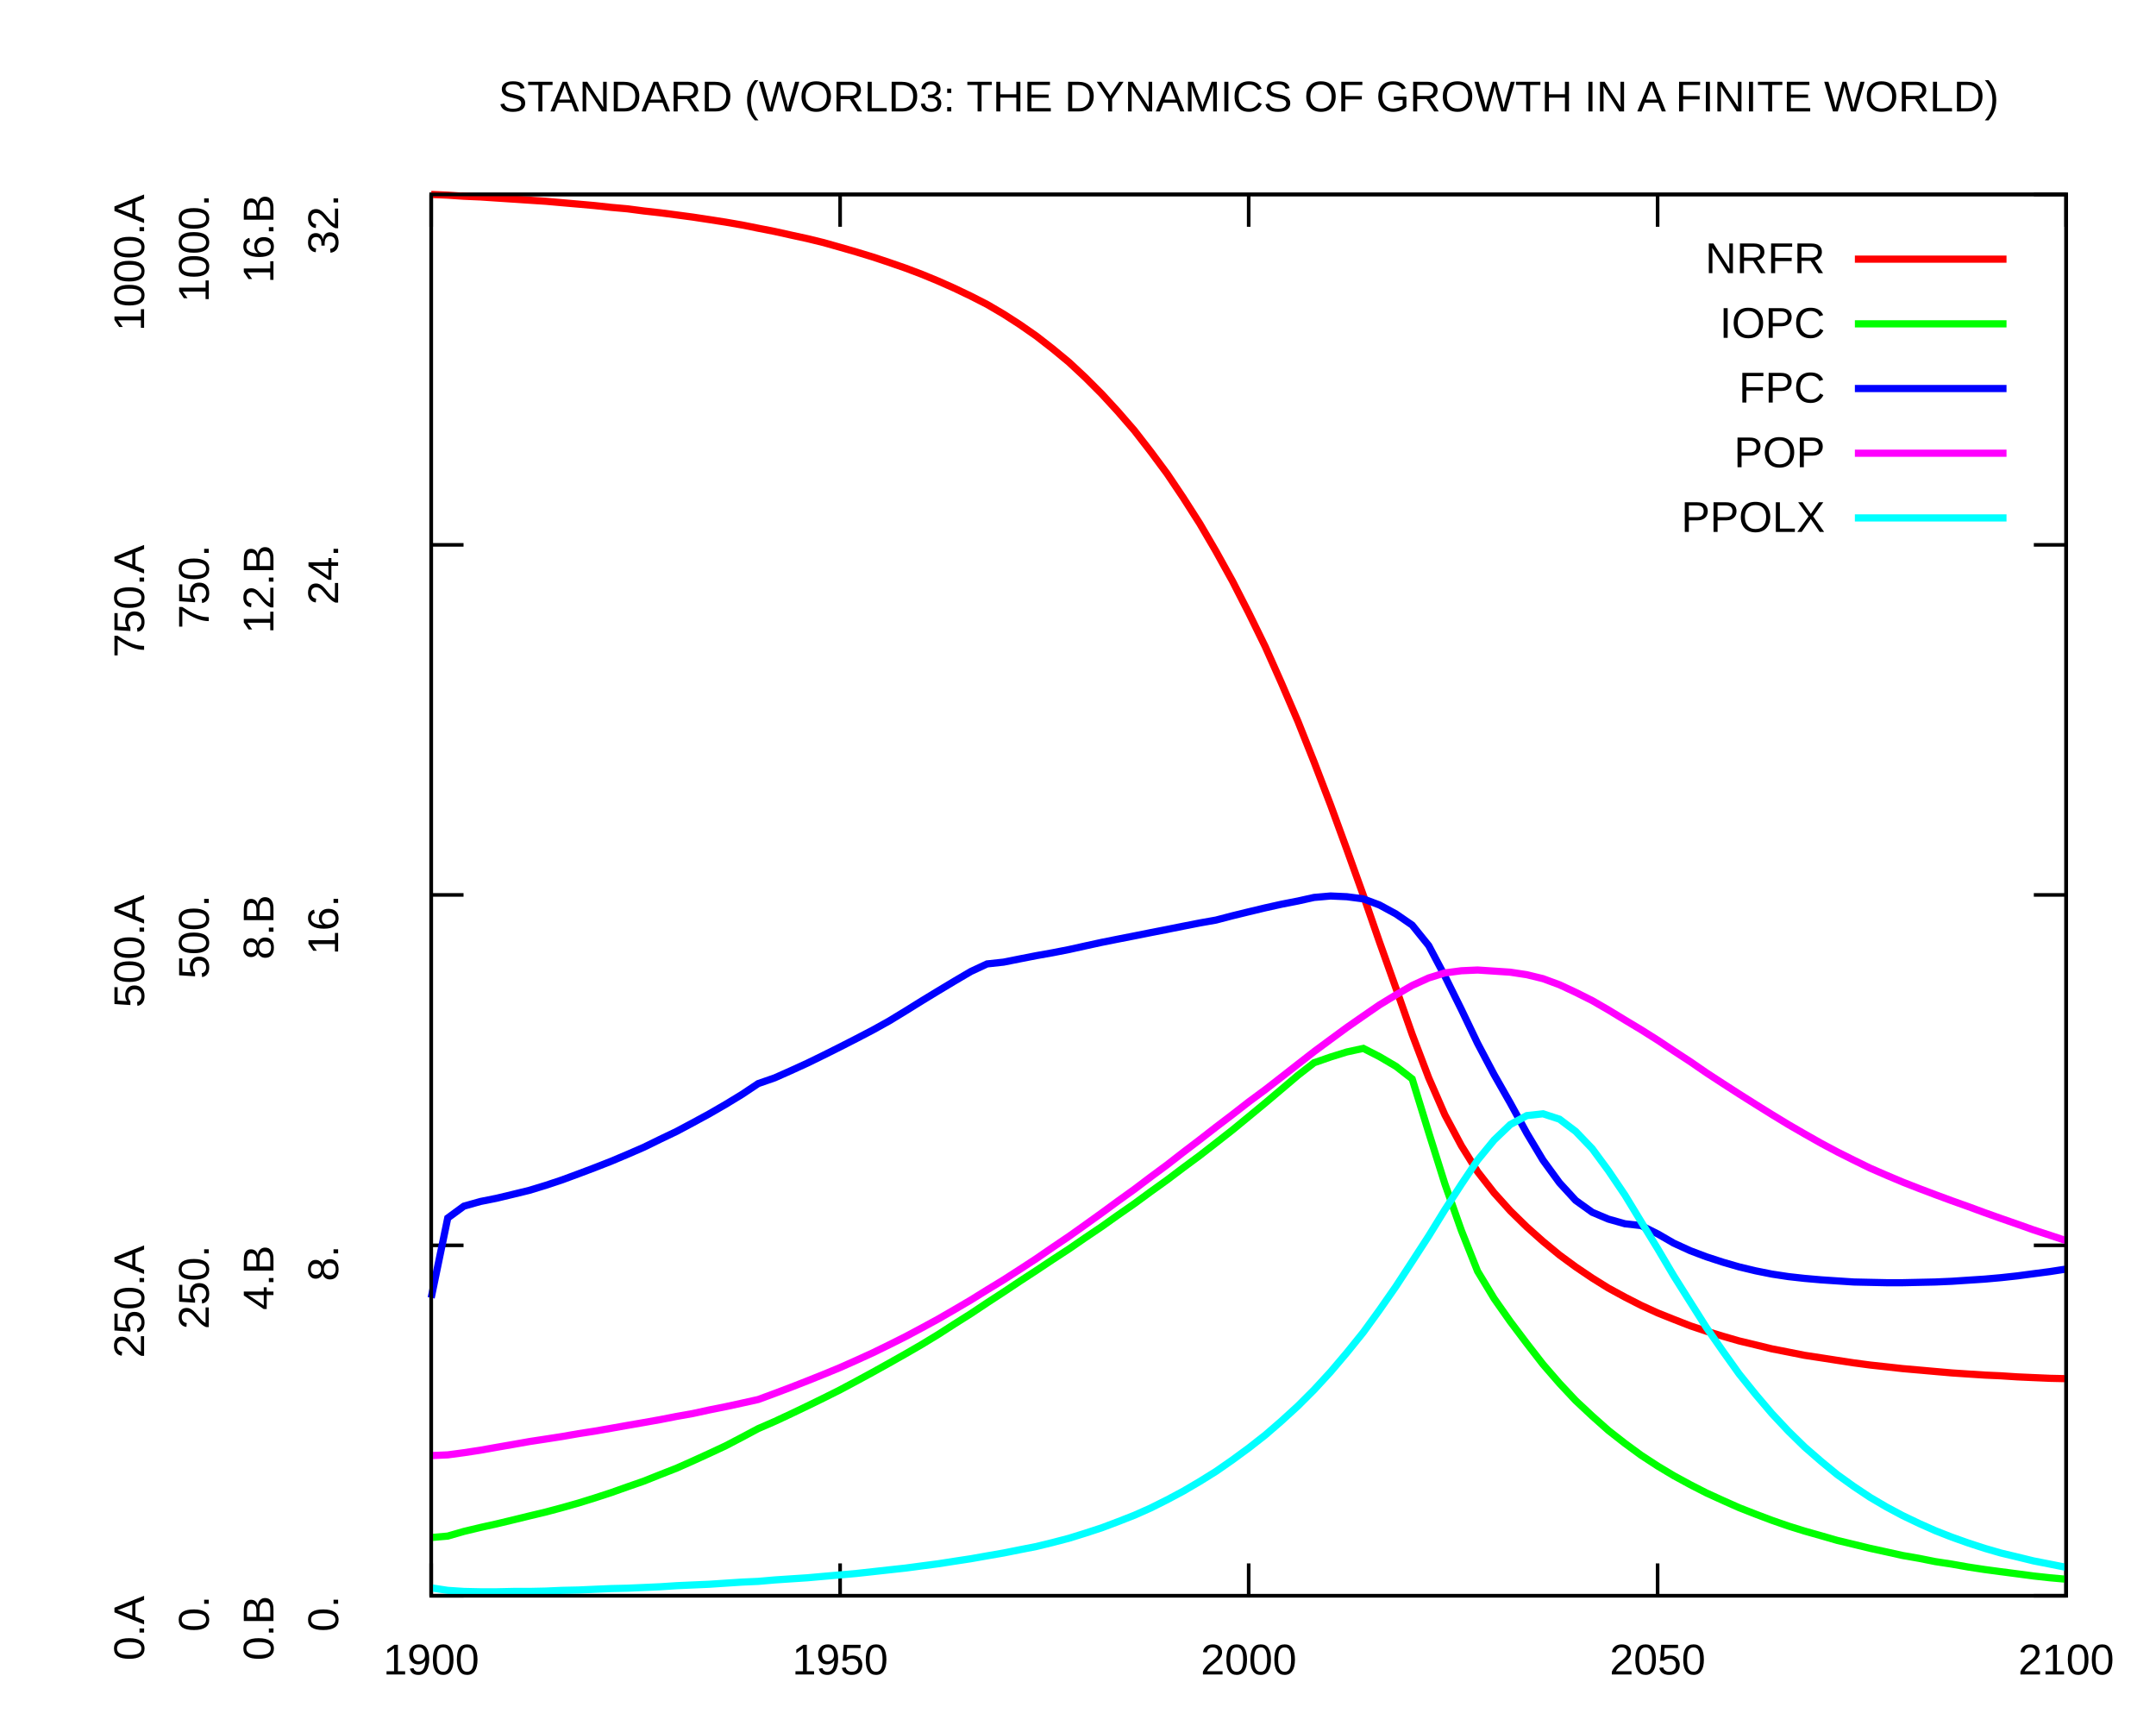
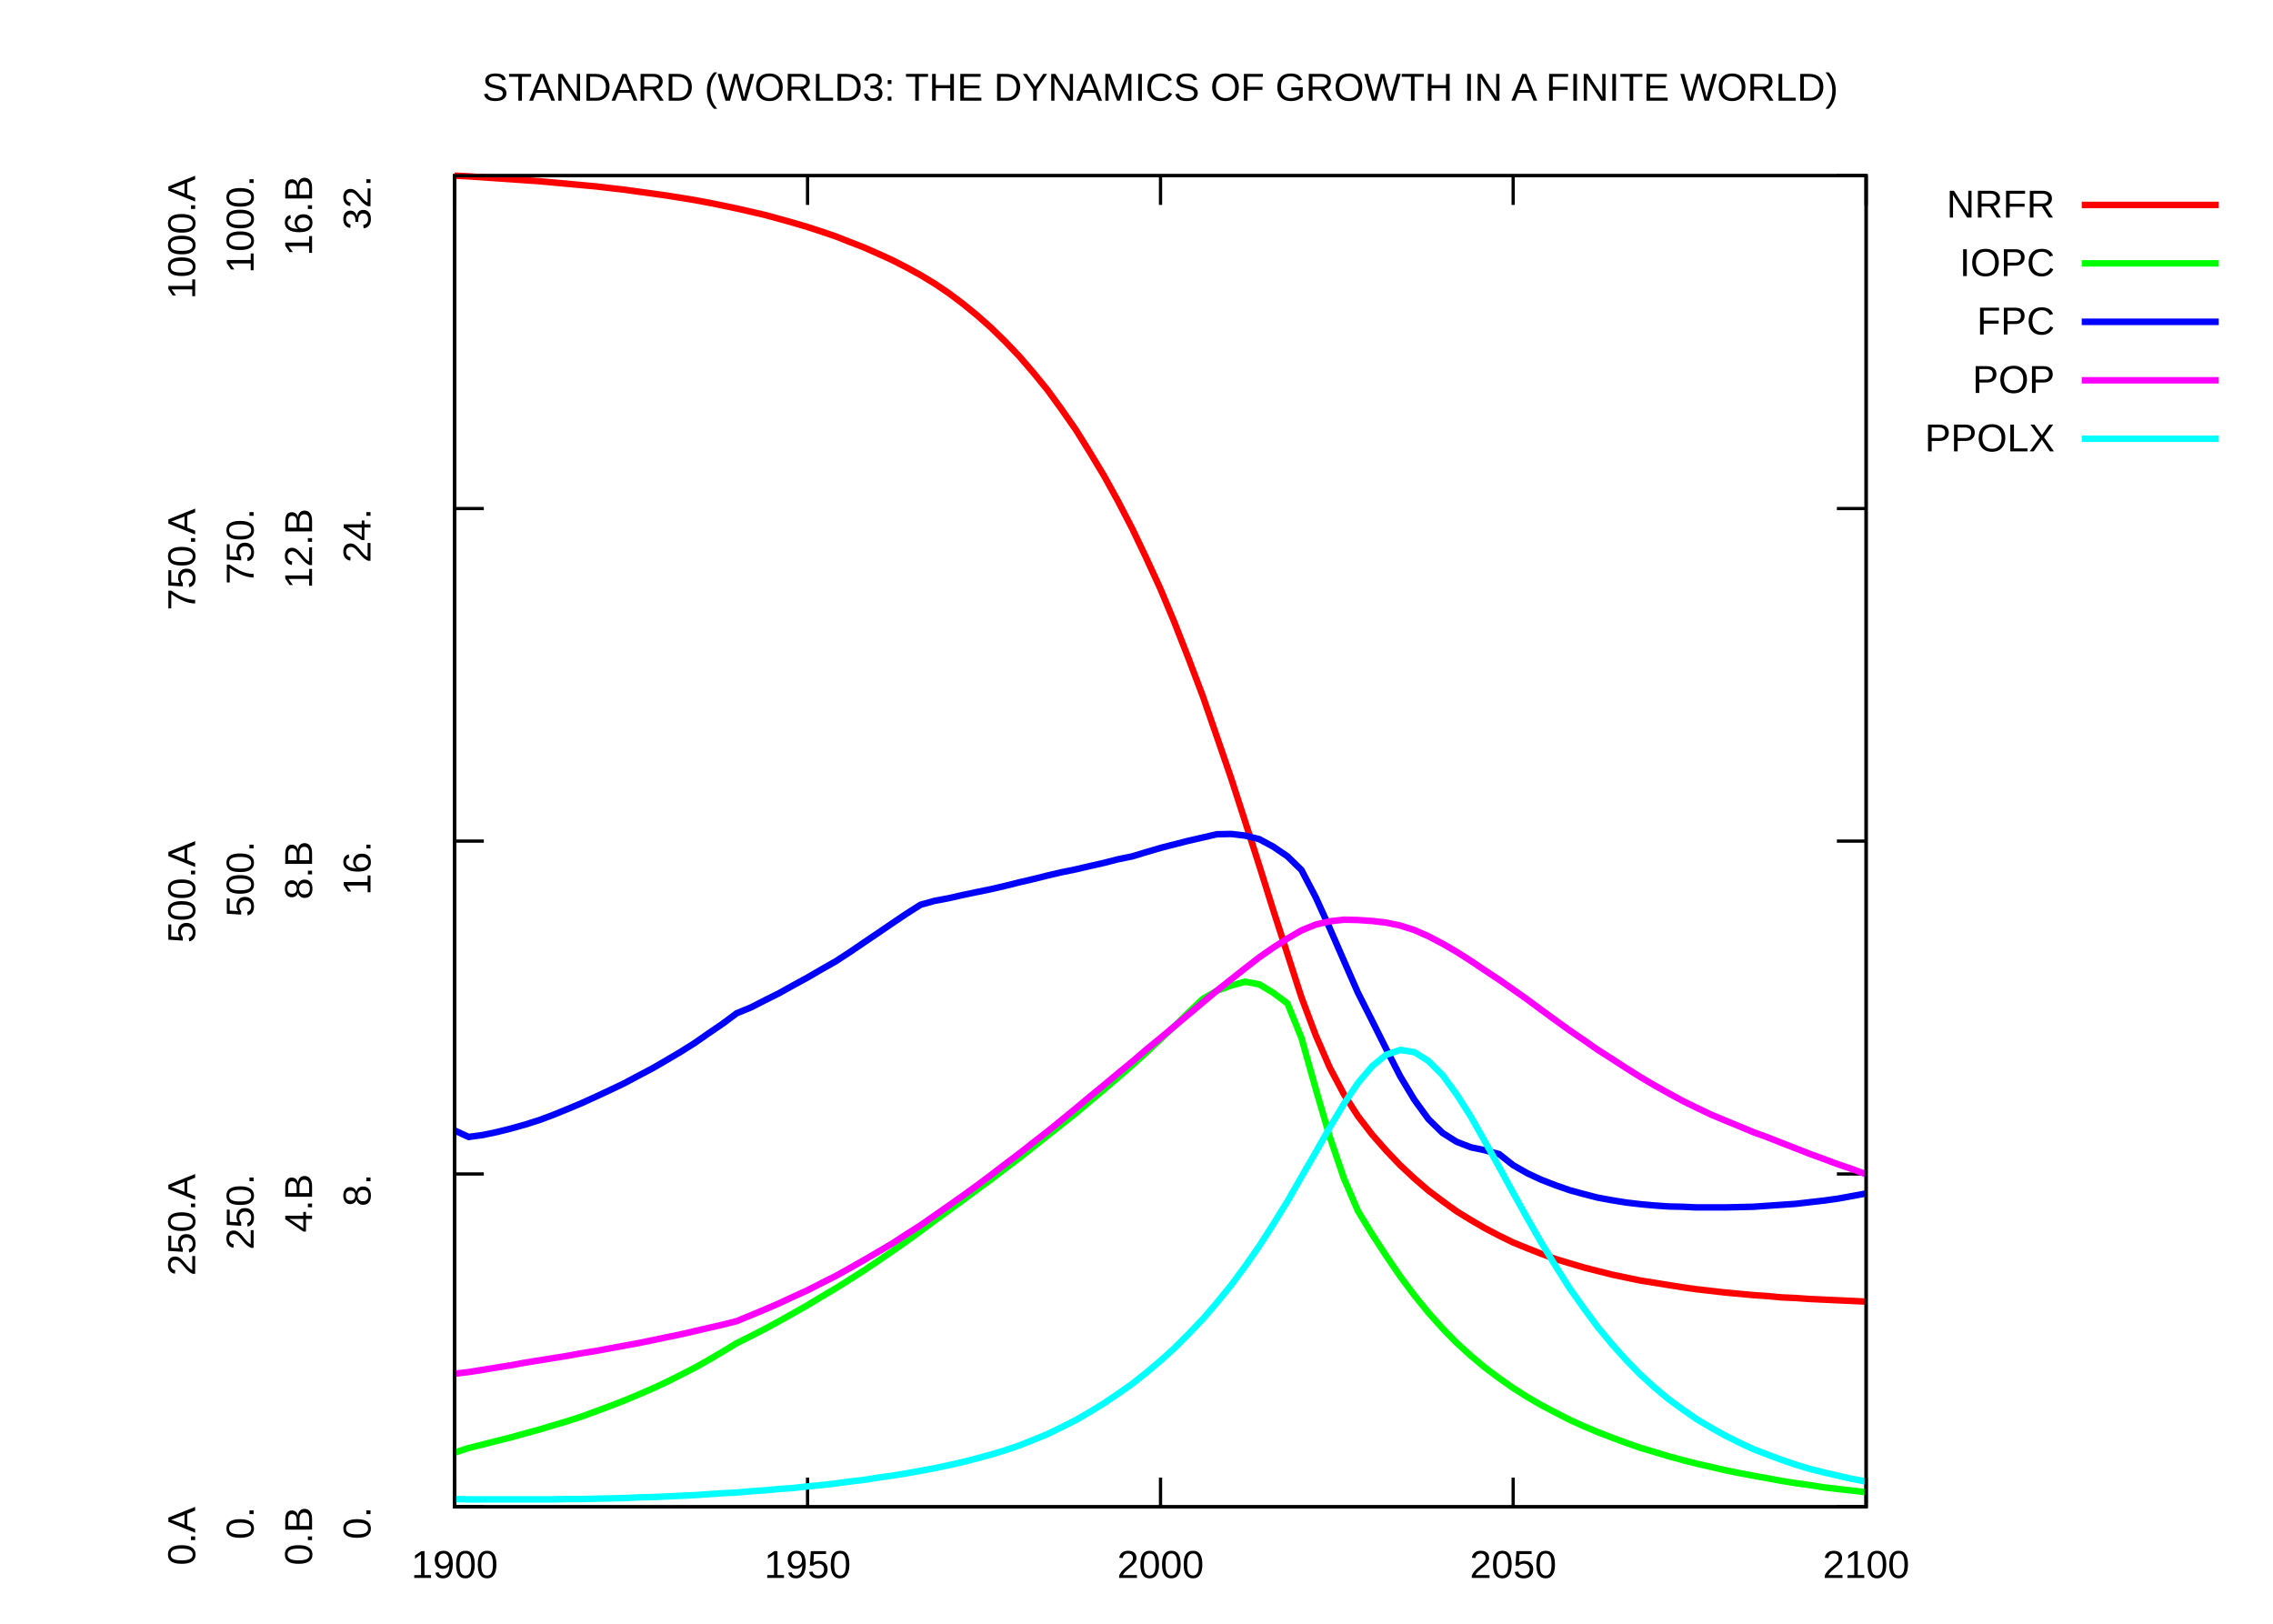
- <svg xmlns="http://www.w3.org/2000/svg" xmlns:xlink="http://www.w3.org/1999/xlink" width="600" height="480" viewBox="0 0 600 480">
+ <svg xmlns="http://www.w3.org/2000/svg" xmlns:xlink="http://www.w3.org/1999/xlink" width="700" height="500" viewBox="0 0 700 500">
  <g id="gnuplot_canvas">
-     <rect x="0" y="0" width="600" height="480" fill="none" />
+     <rect x="0" y="0" width="700" height="500" fill="none" />
    <defs>
      <circle id="gpDot" r="0.5" stroke-width="0.5" stroke="currentColor" />
      <path id="gpPt0" stroke-width="0.222" stroke="currentColor" d="M-1,0 h2 M0,-1 v2" />
      <path id="gpPt1" stroke-width="0.222" stroke="currentColor" d="M-1,-1 L1,1 M1,-1 L-1,1" />
      <path id="gpPt2" stroke-width="0.222" stroke="currentColor" d="M-1,0 L1,0 M0,-1 L0,1 M-1,-1 L1,1 M-1,1 L1,-1" />
      <rect id="gpPt3" stroke-width="0.222" stroke="currentColor" x="-1" y="-1" width="2" height="2" />
      <rect id="gpPt4" stroke-width="0.222" stroke="currentColor" fill="currentColor" x="-1" y="-1" width="2" height="2" />
      <circle id="gpPt5" stroke-width="0.222" stroke="currentColor" cx="0" cy="0" r="1" />
      <use xlink:href="#gpPt5" id="gpPt6" fill="currentColor" stroke="none" />
      <path id="gpPt7" stroke-width="0.222" stroke="currentColor" d="M0,-1.33 L-1.33,0.67 L1.33,0.67 z" />
      <use xlink:href="#gpPt7" id="gpPt8" fill="currentColor" stroke="none" />
      <use xlink:href="#gpPt7" id="gpPt9" stroke="currentColor" transform="rotate(180)" />
      <use xlink:href="#gpPt9" id="gpPt10" fill="currentColor" stroke="none" />
      <use xlink:href="#gpPt3" id="gpPt11" stroke="currentColor" transform="rotate(45)" />
      <use xlink:href="#gpPt11" id="gpPt12" fill="currentColor" stroke="none" />
      <path id="gpPt13" stroke-width="0.222" stroke="currentColor" d="M0,1.330 L1.265,0.411 L0.782,-1.067 L-0.782,-1.076 L-1.265,0.411 z" />
      <use xlink:href="#gpPt13" id="gpPt14" fill="currentColor" stroke="none" />
      <filter id="textbox" filterUnits="objectBoundingBox" x="0" y="0" height="1" width="1">
        <feFlood flood-color="white" flood-opacity="1" result="bgnd" />
        <feComposite in="SourceGraphic" in2="bgnd" operator="atop" />
      </filter>
      <filter id="greybox" filterUnits="objectBoundingBox" x="0" y="0" height="1" width="1">
        <feFlood flood-color="lightgrey" flood-opacity="1" result="grey" />
        <feComposite in="SourceGraphic" in2="grey" operator="atop" />
      </filter>
    </defs>
    <g fill="none" color="white" stroke="currentColor" stroke-width="1.00" stroke-linecap="butt" stroke-linejoin="miter">
</g>
    <g fill="none" color="black" stroke="currentColor" stroke-width="1.00" stroke-linecap="butt" stroke-linejoin="miter">
-       <path stroke="black" d="M120.0,444.0 L129.0,444.0 M575.0,444.0 L566.0,444.0  " />
-       <g transform="translate(40.1,444.0) rotate(-90)" stroke="none" fill="black" font-family="Arial" font-size="12.00" text-anchor="end">
+       <path stroke="black" d="M140.0,464.0 L149.0,464.0 M574.7,464.0 L565.7,464.0  " />
+       <g transform="translate(60.1,464.0) rotate(-90)" stroke="none" fill="black" font-family="Arial" font-size="12.00" text-anchor="end">
        <text>
          <tspan font-family="Arial">0.A</tspan>
        </text>
      </g>
-       <g transform="translate(58.1,444.0) rotate(-90)" stroke="none" fill="black" font-family="Arial" font-size="12.00" text-anchor="end">
+       <g transform="translate(78.1,464.0) rotate(-90)" stroke="none" fill="black" font-family="Arial" font-size="12.00" text-anchor="end">
        <text>
          <tspan font-family="Arial">0.</tspan>
        </text>
      </g>
-       <g transform="translate(76.1,444.0) rotate(-90)" stroke="none" fill="black" font-family="Arial" font-size="12.00" text-anchor="end">
+       <g transform="translate(96.1,464.0) rotate(-90)" stroke="none" fill="black" font-family="Arial" font-size="12.00" text-anchor="end">
        <text>
          <tspan font-family="Arial">0.B</tspan>
        </text>
      </g>
-       <g transform="translate(94.1,444.0) rotate(-90)" stroke="none" fill="black" font-family="Arial" font-size="12.00" text-anchor="end">
+       <g transform="translate(114.1,464.0) rotate(-90)" stroke="none" fill="black" font-family="Arial" font-size="12.00" text-anchor="end">
        <text>
          <tspan font-family="Arial">0.</tspan>
        </text>
      </g>
    </g>
    <g fill="none" color="black" stroke="currentColor" stroke-width="1.00" stroke-linecap="butt" stroke-linejoin="miter">
-       <path stroke="black" d="M120.0,346.5 L129.0,346.5 M575.0,346.5 L566.0,346.5  " />
-       <g transform="translate(40.1,346.5) rotate(-90)" stroke="none" fill="black" font-family="Arial" font-size="12.00" text-anchor="end">
+       <path stroke="black" d="M140.0,361.5 L149.0,361.5 M574.7,361.5 L565.7,361.5  " />
+       <g transform="translate(60.1,361.5) rotate(-90)" stroke="none" fill="black" font-family="Arial" font-size="12.00" text-anchor="end">
        <text>
          <tspan font-family="Arial">250.A</tspan>
        </text>
      </g>
-       <g transform="translate(58.1,346.5) rotate(-90)" stroke="none" fill="black" font-family="Arial" font-size="12.00" text-anchor="end">
+       <g transform="translate(78.1,361.5) rotate(-90)" stroke="none" fill="black" font-family="Arial" font-size="12.00" text-anchor="end">
        <text>
          <tspan font-family="Arial">250.</tspan>
        </text>
      </g>
-       <g transform="translate(76.1,346.5) rotate(-90)" stroke="none" fill="black" font-family="Arial" font-size="12.00" text-anchor="end">
+       <g transform="translate(96.1,361.5) rotate(-90)" stroke="none" fill="black" font-family="Arial" font-size="12.00" text-anchor="end">
        <text>
          <tspan font-family="Arial">4.B</tspan>
        </text>
      </g>
-       <g transform="translate(94.1,346.5) rotate(-90)" stroke="none" fill="black" font-family="Arial" font-size="12.00" text-anchor="end">
+       <g transform="translate(114.1,361.5) rotate(-90)" stroke="none" fill="black" font-family="Arial" font-size="12.00" text-anchor="end">
        <text>
          <tspan font-family="Arial">8.</tspan>
        </text>
      </g>
    </g>
    <g fill="none" color="black" stroke="currentColor" stroke-width="1.00" stroke-linecap="butt" stroke-linejoin="miter">
-       <path stroke="black" d="M120.0,249.0 L129.0,249.0 M575.0,249.0 L566.0,249.0  " />
-       <g transform="translate(40.1,249.0) rotate(-90)" stroke="none" fill="black" font-family="Arial" font-size="12.00" text-anchor="end">
+       <path stroke="black" d="M140.0,259.0 L149.0,259.0 M574.7,259.0 L565.7,259.0  " />
+       <g transform="translate(60.1,259.0) rotate(-90)" stroke="none" fill="black" font-family="Arial" font-size="12.00" text-anchor="end">
        <text>
          <tspan font-family="Arial">500.A</tspan>
        </text>
      </g>
-       <g transform="translate(58.1,249.0) rotate(-90)" stroke="none" fill="black" font-family="Arial" font-size="12.00" text-anchor="end">
+       <g transform="translate(78.1,259.0) rotate(-90)" stroke="none" fill="black" font-family="Arial" font-size="12.00" text-anchor="end">
        <text>
          <tspan font-family="Arial">500.</tspan>
        </text>
      </g>
-       <g transform="translate(76.1,249.0) rotate(-90)" stroke="none" fill="black" font-family="Arial" font-size="12.00" text-anchor="end">
+       <g transform="translate(96.1,259.0) rotate(-90)" stroke="none" fill="black" font-family="Arial" font-size="12.00" text-anchor="end">
        <text>
          <tspan font-family="Arial">8.B</tspan>
        </text>
      </g>
-       <g transform="translate(94.1,249.0) rotate(-90)" stroke="none" fill="black" font-family="Arial" font-size="12.00" text-anchor="end">
+       <g transform="translate(114.1,259.0) rotate(-90)" stroke="none" fill="black" font-family="Arial" font-size="12.00" text-anchor="end">
        <text>
          <tspan font-family="Arial">16.</tspan>
        </text>
      </g>
    </g>
    <g fill="none" color="black" stroke="currentColor" stroke-width="1.00" stroke-linecap="butt" stroke-linejoin="miter">
-       <path stroke="black" d="M120.0,151.6 L129.0,151.6 M575.0,151.6 L566.0,151.6  " />
-       <g transform="translate(40.1,151.6) rotate(-90)" stroke="none" fill="black" font-family="Arial" font-size="12.00" text-anchor="end">
+       <path stroke="black" d="M140.0,156.6 L149.0,156.6 M574.7,156.6 L565.7,156.6  " />
+       <g transform="translate(60.1,156.6) rotate(-90)" stroke="none" fill="black" font-family="Arial" font-size="12.00" text-anchor="end">
        <text>
          <tspan font-family="Arial">750.A</tspan>
        </text>
      </g>
-       <g transform="translate(58.1,151.6) rotate(-90)" stroke="none" fill="black" font-family="Arial" font-size="12.00" text-anchor="end">
+       <g transform="translate(78.1,156.6) rotate(-90)" stroke="none" fill="black" font-family="Arial" font-size="12.00" text-anchor="end">
        <text>
          <tspan font-family="Arial">750.</tspan>
        </text>
      </g>
-       <g transform="translate(76.1,151.6) rotate(-90)" stroke="none" fill="black" font-family="Arial" font-size="12.00" text-anchor="end">
+       <g transform="translate(96.1,156.6) rotate(-90)" stroke="none" fill="black" font-family="Arial" font-size="12.00" text-anchor="end">
        <text>
          <tspan font-family="Arial">12.B</tspan>
        </text>
      </g>
-       <g transform="translate(94.1,151.6) rotate(-90)" stroke="none" fill="black" font-family="Arial" font-size="12.00" text-anchor="end">
+       <g transform="translate(114.1,156.6) rotate(-90)" stroke="none" fill="black" font-family="Arial" font-size="12.00" text-anchor="end">
        <text>
          <tspan font-family="Arial">24.</tspan>
        </text>
      </g>
    </g>
    <g fill="none" color="black" stroke="currentColor" stroke-width="1.00" stroke-linecap="butt" stroke-linejoin="miter">
-       <path stroke="black" d="M120.0,54.1 L129.0,54.1 M575.0,54.1 L566.0,54.1  " />
-       <g transform="translate(40.1,54.1) rotate(-90)" stroke="none" fill="black" font-family="Arial" font-size="12.00" text-anchor="end">
+       <path stroke="black" d="M140.0,54.1 L149.0,54.1 M574.7,54.1 L565.7,54.1  " />
+       <g transform="translate(60.1,54.1) rotate(-90)" stroke="none" fill="black" font-family="Arial" font-size="12.00" text-anchor="end">
        <text>
          <tspan font-family="Arial">1000.A</tspan>
        </text>
      </g>
-       <g transform="translate(58.1,54.1) rotate(-90)" stroke="none" fill="black" font-family="Arial" font-size="12.00" text-anchor="end">
+       <g transform="translate(78.1,54.1) rotate(-90)" stroke="none" fill="black" font-family="Arial" font-size="12.00" text-anchor="end">
        <text>
          <tspan font-family="Arial">1000.</tspan>
        </text>
      </g>
-       <g transform="translate(76.1,54.1) rotate(-90)" stroke="none" fill="black" font-family="Arial" font-size="12.00" text-anchor="end">
+       <g transform="translate(96.1,54.1) rotate(-90)" stroke="none" fill="black" font-family="Arial" font-size="12.00" text-anchor="end">
        <text>
          <tspan font-family="Arial">16.B</tspan>
        </text>
      </g>
-       <g transform="translate(94.1,54.1) rotate(-90)" stroke="none" fill="black" font-family="Arial" font-size="12.00" text-anchor="end">
+       <g transform="translate(114.1,54.1) rotate(-90)" stroke="none" fill="black" font-family="Arial" font-size="12.00" text-anchor="end">
        <text>
          <tspan font-family="Arial">32.</tspan>
        </text>
      </g>
    </g>
    <g fill="none" color="black" stroke="currentColor" stroke-width="1.00" stroke-linecap="butt" stroke-linejoin="miter">
-       <path stroke="black" d="M120.0,444.0 L120.0,435.0 M120.0,54.1 L120.0,63.1  " />
-       <g transform="translate(120.0,465.9)" stroke="none" fill="black" font-family="Arial" font-size="12.00" text-anchor="middle">
+       <path stroke="black" d="M140.0,464.0 L140.0,455.0 M140.0,54.1 L140.0,63.1  " />
+       <g transform="translate(140.0,485.9)" stroke="none" fill="black" font-family="Arial" font-size="12.00" text-anchor="middle">
        <text>
          <tspan font-family="Arial"> 1900</tspan>
        </text>
      </g>
    </g>
    <g fill="none" color="black" stroke="currentColor" stroke-width="1.00" stroke-linecap="butt" stroke-linejoin="miter">
-       <path stroke="black" d="M233.8,444.0 L233.8,435.0 M233.8,54.1 L233.8,63.1  " />
-       <g transform="translate(233.8,465.9)" stroke="none" fill="black" font-family="Arial" font-size="12.00" text-anchor="middle">
+       <path stroke="black" d="M248.7,464.0 L248.7,455.0 M248.7,54.1 L248.7,63.1  " />
+       <g transform="translate(248.7,485.9)" stroke="none" fill="black" font-family="Arial" font-size="12.00" text-anchor="middle">
        <text>
          <tspan font-family="Arial"> 1950</tspan>
        </text>
      </g>
    </g>
    <g fill="none" color="black" stroke="currentColor" stroke-width="1.00" stroke-linecap="butt" stroke-linejoin="miter">
-       <path stroke="black" d="M347.5,444.0 L347.5,435.0 M347.5,54.1 L347.5,63.1  " />
-       <g transform="translate(347.5,465.9)" stroke="none" fill="black" font-family="Arial" font-size="12.00" text-anchor="middle">
+       <path stroke="black" d="M357.4,464.0 L357.4,455.0 M357.4,54.1 L357.4,63.1  " />
+       <g transform="translate(357.4,485.9)" stroke="none" fill="black" font-family="Arial" font-size="12.00" text-anchor="middle">
        <text>
          <tspan font-family="Arial"> 2000</tspan>
        </text>
      </g>
    </g>
    <g fill="none" color="black" stroke="currentColor" stroke-width="1.00" stroke-linecap="butt" stroke-linejoin="miter">
-       <path stroke="black" d="M461.3,444.0 L461.3,435.0 M461.3,54.1 L461.3,63.1  " />
-       <g transform="translate(461.3,465.9)" stroke="none" fill="black" font-family="Arial" font-size="12.00" text-anchor="middle">
+       <path stroke="black" d="M466.0,464.0 L466.0,455.0 M466.0,54.1 L466.0,63.1  " />
+       <g transform="translate(466.0,485.9)" stroke="none" fill="black" font-family="Arial" font-size="12.00" text-anchor="middle">
        <text>
          <tspan font-family="Arial"> 2050</tspan>
        </text>
      </g>
    </g>
    <g fill="none" color="black" stroke="currentColor" stroke-width="1.00" stroke-linecap="butt" stroke-linejoin="miter">
-       <path stroke="black" d="M575.0,444.0 L575.0,435.0 M575.0,54.1 L575.0,63.1  " />
-       <g transform="translate(575.0,465.9)" stroke="none" fill="black" font-family="Arial" font-size="12.00" text-anchor="middle">
+       <path stroke="black" d="M574.7,464.0 L574.7,455.0 M574.7,54.1 L574.7,63.1  " />
+       <g transform="translate(574.7,485.9)" stroke="none" fill="black" font-family="Arial" font-size="12.00" text-anchor="middle">
        <text>
          <tspan font-family="Arial"> 2100</tspan>
        </text>
      </g>
    </g>
    <g fill="none" color="black" stroke="currentColor" stroke-width="1.00" stroke-linecap="butt" stroke-linejoin="miter">
</g>
    <g fill="none" color="black" stroke="currentColor" stroke-width="1.00" stroke-linecap="butt" stroke-linejoin="miter">
-       <path stroke="black" d="M120.0,54.1 L120.0,444.0 L575.0,444.0 L575.0,54.1 L120.0,54.1 Z  " />
-     </g>
-     <g fill="none" color="black" stroke="currentColor" stroke-width="1.00" stroke-linecap="butt" stroke-linejoin="miter">
-       <g transform="translate(347.5,31.0)" stroke="none" fill="black" font-family="Arial" font-size="12.00" text-anchor="middle">
+       <path stroke="black" d="M140.0,54.1 L140.0,464.0 L574.7,464.0 L574.7,54.1 L140.0,54.1 Z  " />
+     </g>
+     <g fill="none" color="black" stroke="currentColor" stroke-width="1.00" stroke-linecap="butt" stroke-linejoin="miter">
+       <g transform="translate(357.3,31.0)" stroke="none" fill="black" font-family="Arial" font-size="12.00" text-anchor="middle">
        <text>
          <tspan font-family="Arial">STANDARD (WORLD3: THE DYNAMICS OF GROWTH IN A FINITE WORLD)</tspan>
        </text>
      </g>
    </g>
    <g id="gnuplot_plot_1">
      <g fill="none" color="white" stroke="black" stroke-width="2.00" stroke-linecap="butt" stroke-linejoin="miter">
</g>
      <g fill="none" color="black" stroke="currentColor" stroke-width="2.00" stroke-linecap="butt" stroke-linejoin="miter">
-         <g transform="translate(507.9,76.0)" stroke="none" fill="black" font-family="Arial" font-size="12.00" text-anchor="end">
+         <g transform="translate(632.8,67.0)" stroke="none" fill="black" font-family="Arial" font-size="12.00" text-anchor="end">
          <text>
            <tspan font-family="Arial">NRFR</tspan>
          </text>
        </g>
      </g>
      <g fill="none" color="black" stroke="currentColor" stroke-width="2.00" stroke-linecap="butt" stroke-linejoin="miter">
-         <path stroke="rgb(255,   0,   0)" d="M516.2,72.1 L558.4,72.1 M120.0,54.1 L124.6,54.3 L129.1,54.6 L133.7,54.8 L138.2,55.1 L142.8,55.4   L147.3,55.7 L151.9,56.0 L156.4,56.4 L161.0,56.8 L165.5,57.2 L170.1,57.7 L174.6,58.1 L179.2,58.7   L183.7,59.2 L188.3,59.8 L192.8,60.4 L197.4,61.1 L201.9,61.8 L206.5,62.6 L211.0,63.5 L215.6,64.4   L220.1,65.4 L224.7,66.4 L229.2,67.5 L233.8,68.8 L238.3,70.1 L242.9,71.5 L247.4,73.0 L252.0,74.6   L256.5,76.3 L261.1,78.2 L265.6,80.2 L270.2,82.4 L274.7,84.7 L279.3,87.4 L283.8,90.3 L288.4,93.5   L292.9,97.0 L297.5,100.8 L302.0,105.0 L306.6,109.6 L311.1,114.5 L315.7,119.8 L320.2,125.6 L324.8,131.8   L329.3,138.5 L333.9,145.7 L338.4,153.4 L343.0,161.7 L347.5,170.5 L352.1,179.9 L356.6,190.0 L361.2,200.7   L365.7,212.0 L370.3,224.0 L374.8,236.3 L379.4,249.1 L383.9,262.1 L388.5,275.0 L393.0,287.8 L397.6,299.9   L402.1,310.2 L406.7,318.8 L411.2,326.0 L415.8,331.9 L420.3,336.9 L424.9,341.4 L429.4,345.4 L434.0,349.2   L438.5,352.5 L443.1,355.6 L447.6,358.4 L452.2,360.9 L456.7,363.2 L461.3,365.3 L465.8,367.1 L470.4,368.9   L474.9,370.4 L479.5,371.8 L484.0,373.1 L488.6,374.2 L493.1,375.3 L497.7,376.2 L502.2,377.1 L506.8,377.8   L511.3,378.5 L515.9,379.2 L520.4,379.8 L525.0,380.3 L529.5,380.8 L534.1,381.2 L538.6,381.6 L543.2,382.0   L547.7,382.3 L552.3,382.6 L556.8,382.8 L561.4,383.1 L565.9,383.3 L570.5,383.5 L575.0,383.6  " />
+         <path stroke="rgb(255,   0,   0)" d="M641.1,63.1 L683.3,63.1 M140.0,54.1 L144.3,54.3 L148.7,54.6 L153.0,54.9 L157.4,55.2 L161.7,55.5   L166.1,55.8 L170.4,56.2 L174.8,56.6 L179.1,57.0 L183.5,57.4 L187.8,57.9 L192.2,58.4 L196.5,59.0   L200.9,59.6 L205.2,60.2 L209.6,60.9 L213.9,61.6 L218.2,62.4 L222.6,63.3 L226.9,64.2 L231.3,65.2   L235.6,66.2 L240.0,67.4 L244.3,68.6 L248.7,69.9 L253.0,71.3 L257.4,72.8 L261.7,74.5 L266.1,76.2   L270.4,78.1 L274.8,80.1 L279.1,82.3 L283.5,84.7 L287.8,87.3 L292.1,90.2 L296.5,93.5 L300.8,97.0   L305.2,100.9 L309.5,105.1 L313.9,109.7 L318.2,114.7 L322.6,120.1 L326.9,126.0 L331.3,132.3 L335.6,139.2   L340.0,146.5 L344.3,154.3 L348.7,162.8 L353.0,171.8 L357.4,181.4 L361.7,191.7 L366.0,202.7 L370.4,214.3   L374.7,226.7 L379.1,239.5 L383.4,252.8 L387.8,266.5 L392.1,280.2 L396.5,293.8 L400.8,307.1 L405.2,318.8   L409.5,328.7 L413.9,337.0 L418.2,343.7 L422.6,349.4 L426.9,354.3 L431.2,358.8 L435.6,362.9 L439.9,366.6   L444.3,369.9 L448.6,373.0 L453.0,375.7 L457.3,378.2 L461.7,380.5 L466.0,382.6 L470.4,384.4 L474.7,386.1   L479.1,387.7 L483.4,389.0 L487.8,390.3 L492.1,391.4 L496.5,392.5 L500.8,393.4 L505.1,394.3 L509.5,395.0   L513.8,395.7 L518.2,396.4 L522.5,397.0 L526.9,397.5 L531.2,398.0 L535.6,398.4 L539.9,398.8 L544.3,399.1   L548.6,399.5 L553.0,399.7 L557.3,400.0 L561.7,400.2 L566.0,400.4 L570.4,400.6 L574.7,400.8  " />
      </g>
    </g>
    <g id="gnuplot_plot_2">
      <g fill="none" color="black" stroke="currentColor" stroke-width="2.00" stroke-linecap="butt" stroke-linejoin="miter">
-         <g transform="translate(507.9,94.0)" stroke="none" fill="black" font-family="Arial" font-size="12.00" text-anchor="end">
+         <g transform="translate(632.8,85.0)" stroke="none" fill="black" font-family="Arial" font-size="12.00" text-anchor="end">
          <text>
            <tspan font-family="Arial">IOPC</tspan>
          </text>
        </g>
      </g>
      <g fill="none" color="black" stroke="currentColor" stroke-width="2.00" stroke-linecap="butt" stroke-linejoin="miter">
-         <path stroke="rgb(  0, 255,   0)" d="M516.2,90.1 L558.4,90.1 M120.0,427.8 L124.6,427.4 L129.1,426.1 L133.7,425.0 L138.2,424.0 L142.8,422.9   L147.3,421.8 L151.9,420.7 L156.4,419.5 L161.0,418.2 L165.5,416.8 L170.1,415.3 L174.6,413.7 L179.2,412.1   L183.7,410.3 L188.3,408.5 L192.8,406.5 L197.4,404.4 L201.9,402.3 L206.5,399.9 L211.0,397.5 L215.6,395.5   L220.1,393.4 L224.7,391.2 L229.2,389.0 L233.8,386.7 L238.3,384.3 L242.9,381.8 L247.4,379.3 L252.0,376.7   L256.5,374.1 L261.1,371.3 L265.6,368.4 L270.2,365.5 L274.7,362.5 L279.3,359.5 L283.8,356.5 L288.4,353.5   L292.9,350.5 L297.5,347.5 L302.0,344.4 L306.6,341.3 L311.1,338.1 L315.7,334.9 L320.2,331.6 L324.8,328.3   L329.3,324.9 L333.9,321.5 L338.4,318.0 L343.0,314.4 L347.5,310.7 L352.1,306.9 L356.6,303.1 L361.2,299.2   L365.7,295.7 L370.3,294.1 L374.8,292.7 L379.4,291.7 L383.9,294.0 L388.5,296.7 L393.0,300.2 L397.6,315.1   L402.1,329.4 L406.7,342.4 L411.2,353.7 L415.8,361.3 L420.3,367.7 L424.9,373.8 L429.4,379.6 L434.0,384.9   L438.5,389.7 L443.1,394.0 L447.6,398.0 L452.2,401.6 L456.7,404.9 L461.3,407.9 L465.8,410.6 L470.4,413.1   L474.9,415.4 L479.5,417.5 L484.0,419.5 L488.6,421.3 L493.1,423.0 L497.7,424.6 L502.2,426.0 L506.8,427.3   L511.3,428.6 L515.9,429.7 L520.4,430.8 L525.0,431.8 L529.5,432.8 L534.1,433.6 L538.6,434.5 L543.2,435.2   L547.7,436.0 L552.3,436.7 L556.8,437.3 L561.4,437.9 L565.9,438.5 L570.5,439.0 L575.0,439.4  " />
+         <path stroke="rgb(  0, 255,   0)" d="M641.1,81.1 L683.3,81.1 M140.0,447.3 L144.3,445.9 L148.7,444.8 L153.0,443.7 L157.4,442.6 L161.7,441.4   L166.1,440.2 L170.4,438.9 L174.8,437.6 L179.1,436.2 L183.5,434.6 L187.8,433.0 L192.2,431.3 L196.5,429.5   L200.9,427.6 L205.2,425.6 L209.6,423.4 L213.9,421.2 L218.2,418.8 L222.6,416.2 L226.9,413.6 L231.3,411.4   L235.6,409.2 L240.0,406.8 L244.3,404.4 L248.7,401.9 L253.0,399.3 L257.4,396.7 L261.7,394.0 L266.1,391.2   L270.4,388.3 L274.8,385.3 L279.1,382.3 L283.5,379.1 L287.8,375.9 L292.1,372.8 L296.5,369.6 L300.8,366.4   L305.2,363.2 L309.5,359.9 L313.9,356.6 L318.2,353.2 L322.6,349.7 L326.9,346.3 L331.3,342.8 L335.6,339.2   L340.0,335.5 L344.3,331.8 L348.7,328.0 L353.0,324.1 L357.4,320.0 L361.7,316.0 L366.0,311.8 L370.4,307.6   L374.7,305.1 L379.1,303.5 L383.4,302.3 L387.8,303.1 L392.1,305.7 L396.5,309.0 L400.8,319.6 L405.2,335.3   L409.5,350.0 L413.9,362.9 L418.2,372.9 L422.6,380.1 L426.9,386.7 L431.2,393.0 L435.6,398.9 L439.9,404.2   L444.3,409.1 L448.6,413.5 L453.0,417.5 L457.3,421.1 L461.7,424.4 L466.0,427.4 L470.4,430.2 L474.7,432.7   L479.1,435.0 L483.4,437.2 L487.8,439.2 L492.1,441.0 L496.5,442.7 L500.8,444.3 L505.1,445.8 L509.5,447.1   L513.8,448.4 L518.2,449.6 L522.5,450.7 L526.9,451.7 L531.2,452.7 L535.6,453.6 L539.9,454.4 L544.3,455.2   L548.6,456.0 L553.0,456.7 L557.3,457.3 L561.7,458.0 L566.0,458.5 L570.4,459.0 L574.7,459.5  " />
      </g>
    </g>
    <g id="gnuplot_plot_3">
      <g fill="none" color="black" stroke="currentColor" stroke-width="2.00" stroke-linecap="butt" stroke-linejoin="miter">
-         <g transform="translate(507.9,112.0)" stroke="none" fill="black" font-family="Arial" font-size="12.00" text-anchor="end">
+         <g transform="translate(632.8,103.0)" stroke="none" fill="black" font-family="Arial" font-size="12.00" text-anchor="end">
          <text>
            <tspan font-family="Arial">FPC</tspan>
          </text>
        </g>
      </g>
      <g fill="none" color="black" stroke="currentColor" stroke-width="2.00" stroke-linecap="butt" stroke-linejoin="miter">
-         <path stroke="rgb(  0,   0, 255)" d="M516.2,108.1 L558.4,108.1 M120.0,361.1 L124.6,338.9 L129.1,335.6 L133.7,334.3 L138.2,333.4 L142.8,332.3   L147.3,331.2 L151.9,329.8 L156.4,328.3 L161.0,326.6 L165.5,324.9 L170.1,323.1 L174.6,321.2 L179.2,319.2   L183.7,317.0 L188.3,314.8 L192.8,312.4 L197.4,309.9 L201.9,307.3 L206.5,304.5 L211.0,301.5 L215.6,299.9   L220.1,297.9 L224.7,295.8 L229.2,293.6 L233.8,291.3 L238.3,289.0 L242.9,286.6 L247.4,284.1 L252.0,281.3   L256.5,278.5 L261.1,275.7 L265.6,273.0 L270.2,270.3 L274.7,268.2 L279.3,267.7 L283.8,266.8 L288.4,265.9   L292.9,265.1 L297.5,264.2 L302.0,263.2 L306.6,262.2 L311.1,261.3 L315.7,260.4 L320.2,259.5 L324.8,258.6   L329.3,257.7 L333.9,256.8 L338.4,256.0 L343.0,254.8 L347.5,253.7 L352.1,252.6 L356.6,251.6 L361.2,250.7   L365.7,249.7 L370.3,249.3 L374.8,249.5 L379.4,250.1 L383.9,251.8 L388.5,254.3 L393.0,257.4 L397.6,263.1   L402.1,271.6 L406.7,280.9 L411.2,290.3 L415.8,299.0 L420.3,306.9 L424.9,315.3 L429.4,322.8 L434.0,329.1   L438.5,334.0 L443.1,337.3 L447.6,339.2 L452.2,340.5 L456.7,341.0 L461.3,343.3 L465.8,345.9 L470.4,348.0   L474.9,349.7 L479.5,351.2 L484.0,352.5 L488.6,353.6 L493.1,354.5 L497.7,355.2 L502.2,355.7 L506.8,356.1   L511.3,356.4 L515.9,356.7 L520.4,356.8 L525.0,356.9 L529.5,356.9 L534.1,356.8 L538.6,356.7 L543.2,356.5   L547.7,356.2 L552.3,355.9 L556.8,355.5 L561.4,355.0 L565.9,354.4 L570.5,353.8 L575.0,353.1  " />
+         <path stroke="rgb(  0,   0, 255)" d="M641.1,99.1 L683.3,99.1 M140.0,348.1 L144.3,350.1 L148.7,349.5 L153.0,348.6 L157.4,347.5 L161.7,346.3   L166.1,344.9 L170.4,343.3 L174.8,341.5 L179.1,339.7 L183.5,337.7 L187.8,335.7 L192.2,333.6 L196.5,331.3   L200.9,329.0 L205.2,326.5 L209.6,323.9 L213.9,321.2 L218.2,318.2 L222.6,315.2 L226.9,312.0 L231.3,310.2   L235.6,308.0 L240.0,305.8 L244.3,303.4 L248.7,301.0 L253.0,298.5 L257.4,296.0 L261.7,293.2 L266.1,290.2   L270.4,287.3 L274.8,284.3 L279.1,281.4 L283.5,278.6 L287.8,277.4 L292.1,276.6 L296.5,275.6 L300.8,274.7   L305.2,273.8 L309.5,272.8 L313.9,271.7 L318.2,270.7 L322.6,269.6 L326.9,268.6 L331.3,267.7 L335.6,266.7   L340.0,265.7 L344.3,264.6 L348.7,263.7 L353.0,262.4 L357.4,261.1 L361.7,260.0 L366.0,258.9 L370.4,257.9   L374.7,256.9 L379.1,256.8 L383.4,257.3 L387.8,258.4 L392.1,260.7 L396.5,263.7 L400.8,267.9 L405.2,276.3   L409.5,285.8 L413.9,295.9 L418.2,305.7 L422.6,314.4 L426.9,323.0 L431.2,331.4 L435.6,338.7 L439.9,344.6   L444.3,348.9 L448.6,351.6 L453.0,353.3 L457.3,354.2 L461.7,355.4 L466.0,358.8 L470.4,361.3 L474.7,363.3   L479.1,365.0 L483.4,366.5 L487.8,367.7 L492.1,368.8 L496.5,369.6 L500.8,370.3 L505.1,370.8 L509.5,371.2   L513.8,371.5 L518.2,371.6 L522.5,371.8 L526.9,371.8 L531.2,371.8 L535.6,371.7 L539.9,371.6 L544.3,371.3   L548.6,371.0 L553.0,370.7 L557.3,370.2 L561.7,369.7 L566.0,369.1 L570.4,368.3 L574.7,367.5  " />
      </g>
    </g>
    <g id="gnuplot_plot_4">
      <g fill="none" color="black" stroke="currentColor" stroke-width="2.00" stroke-linecap="butt" stroke-linejoin="miter">
-         <g transform="translate(507.9,130.0)" stroke="none" fill="black" font-family="Arial" font-size="12.00" text-anchor="end">
+         <g transform="translate(632.8,121.0)" stroke="none" fill="black" font-family="Arial" font-size="12.00" text-anchor="end">
          <text>
            <tspan font-family="Arial">POP</tspan>
          </text>
        </g>
      </g>
      <g fill="none" color="black" stroke="currentColor" stroke-width="2.00" stroke-linecap="butt" stroke-linejoin="miter">
-         <path stroke="rgb(255,   0, 255)" d="M516.2,126.1 L558.4,126.1 M120.0,405.0 L124.6,404.8 L129.1,404.2 L133.7,403.5 L138.2,402.7 L142.8,401.9   L147.3,401.1 L151.9,400.4 L156.4,399.7 L161.0,398.9 L165.5,398.2 L170.1,397.4 L174.6,396.6 L179.2,395.8   L183.7,395.0 L188.3,394.1 L192.8,393.3 L197.4,392.3 L201.9,391.4 L206.5,390.4 L211.0,389.4 L215.6,387.7   L220.1,386.0 L224.7,384.2 L229.2,382.4 L233.8,380.5 L238.3,378.5 L242.9,376.4 L247.4,374.2 L252.0,371.9   L256.5,369.5 L261.1,367.0 L265.6,364.4 L270.2,361.7 L274.7,358.9 L279.3,356.1 L283.8,353.2 L288.4,350.2   L292.9,347.1 L297.5,344.0 L302.0,340.8 L306.6,337.5 L311.1,334.2 L315.7,330.9 L320.2,327.5 L324.8,324.1   L329.3,320.6 L333.9,317.1 L338.4,313.6 L343.0,310.1 L347.5,306.6 L352.1,303.2 L356.6,299.7 L361.2,296.1   L365.7,292.6 L370.3,289.2 L374.8,285.9 L379.4,282.7 L383.9,279.6 L388.5,276.8 L393.0,274.2 L397.6,272.1   L402.1,270.7 L406.7,270.1 L411.2,269.9 L415.8,270.2 L420.3,270.5 L424.9,271.2 L429.4,272.3 L434.0,274.0   L438.5,276.1 L443.1,278.4 L447.6,281.0 L452.2,283.8 L456.7,286.5 L461.3,289.4 L465.8,292.4 L470.4,295.4   L474.9,298.5 L479.5,301.5 L484.0,304.4 L488.6,307.3 L493.1,310.1 L497.7,312.9 L502.2,315.5 L506.8,318.1   L511.3,320.5 L515.9,322.8 L520.4,325.0 L525.0,327.0 L529.5,328.9 L534.1,330.7 L538.6,332.4 L543.2,334.1   L547.7,335.7 L552.3,337.4 L556.8,339.0 L561.4,340.6 L565.9,342.2 L570.5,343.7 L575.0,345.2  " />
+         <path stroke="rgb(255,   0, 255)" d="M641.1,117.1 L683.3,117.1 M140.0,423.0 L144.3,422.5 L148.7,421.8 L153.0,421.1 L157.4,420.4 L161.7,419.6   L166.1,418.9 L170.4,418.2 L174.8,417.5 L179.1,416.7 L183.5,416.0 L187.8,415.2 L192.2,414.4 L196.5,413.6   L200.9,412.7 L205.2,411.8 L209.6,410.9 L213.9,409.9 L218.2,408.9 L222.6,407.9 L226.9,406.8 L231.3,405.0   L235.6,403.2 L240.0,401.3 L244.3,399.3 L248.7,397.3 L253.0,395.1 L257.4,392.9 L261.7,390.5 L266.1,388.0   L270.4,385.5 L274.8,382.9 L279.1,380.1 L283.5,377.3 L287.8,374.3 L292.1,371.3 L296.5,368.2 L300.8,365.1   L305.2,361.8 L309.5,358.5 L313.9,355.2 L318.2,351.8 L322.6,348.4 L326.9,344.9 L331.3,341.3 L335.6,337.7   L340.0,334.1 L344.3,330.5 L348.7,326.9 L353.0,323.2 L357.4,319.6 L361.7,316.0 L366.0,312.4 L370.4,308.7   L374.7,305.1 L379.1,301.6 L383.4,298.2 L387.8,294.8 L392.1,291.8 L396.5,289.0 L400.8,286.5 L405.2,284.7   L409.5,283.7 L413.9,283.2 L418.2,283.3 L422.6,283.6 L426.9,284.1 L431.2,285.0 L435.6,286.4 L439.9,288.3   L444.3,290.6 L448.6,293.1 L453.0,295.9 L457.3,298.8 L461.7,301.7 L466.0,304.7 L470.4,307.8 L474.7,311.0   L479.1,314.2 L483.4,317.3 L487.8,320.3 L492.1,323.3 L496.5,326.1 L500.8,328.9 L505.1,331.6 L509.5,334.2   L513.8,336.6 L518.2,339.0 L522.5,341.1 L526.9,343.2 L531.2,345.0 L535.6,346.8 L539.9,348.6 L544.3,350.2   L548.6,351.9 L553.0,353.6 L557.3,355.3 L561.7,356.9 L566.0,358.5 L570.4,360.0 L574.7,361.6  " />
      </g>
    </g>
    <g id="gnuplot_plot_5">
      <g fill="none" color="black" stroke="currentColor" stroke-width="2.00" stroke-linecap="butt" stroke-linejoin="miter">
-         <g transform="translate(507.9,148.0)" stroke="none" fill="black" font-family="Arial" font-size="12.00" text-anchor="end">
+         <g transform="translate(632.8,139.0)" stroke="none" fill="black" font-family="Arial" font-size="12.00" text-anchor="end">
          <text>
            <tspan font-family="Arial">PPOLX</tspan>
          </text>
        </g>
      </g>
      <g fill="none" color="black" stroke="currentColor" stroke-width="2.00" stroke-linecap="butt" stroke-linejoin="miter">
-         <path stroke="rgb(  0, 255, 255)" d="M516.2,144.1 L558.4,144.1 M120.0,441.8 L124.6,442.5 L129.1,442.8 L133.7,442.9 L138.2,442.9 L142.8,442.8   L147.3,442.8 L151.9,442.7 L156.4,442.5 L161.0,442.4 L165.5,442.2 L170.1,442.0 L174.6,441.9 L179.2,441.7   L183.7,441.5 L188.3,441.2 L192.8,441.0 L197.4,440.8 L201.9,440.5 L206.5,440.2 L211.0,440.0 L215.6,439.6   L220.1,439.3 L224.7,439.0 L229.2,438.6 L233.8,438.2 L238.3,437.8 L242.9,437.3 L247.4,436.8 L252.0,436.3   L256.5,435.7 L261.1,435.1 L265.6,434.4 L270.2,433.7 L274.7,432.9 L279.3,432.1 L283.8,431.2 L288.4,430.3   L292.9,429.2 L297.5,428.0 L302.0,426.6 L306.6,425.1 L311.1,423.4 L315.7,421.6 L320.2,419.6 L324.8,417.3   L329.3,414.9 L333.9,412.2 L338.4,409.4 L343.0,406.2 L347.5,402.9 L352.1,399.3 L356.6,395.4 L361.2,391.2   L365.7,386.7 L370.3,381.7 L374.8,376.4 L379.4,370.7 L383.9,364.5 L388.5,357.9 L393.0,351.0 L397.6,343.9   L402.1,336.6 L406.7,329.5 L411.2,322.8 L415.8,317.2 L420.3,312.9 L424.9,310.4 L429.4,309.9 L434.0,311.4   L438.5,314.8 L443.1,319.6 L447.6,325.7 L452.2,332.5 L456.7,339.9 L461.3,347.4 L465.8,355.0 L470.4,362.3   L474.9,369.4 L479.5,376.0 L484.0,382.3 L488.6,388.0 L493.1,393.3 L497.7,398.2 L502.2,402.6 L506.8,406.6   L511.3,410.3 L515.9,413.6 L520.4,416.6 L525.0,419.3 L529.5,421.7 L534.1,423.9 L538.6,425.9 L543.2,427.7   L547.7,429.3 L552.3,430.8 L556.8,432.1 L561.4,433.2 L565.9,434.3 L570.5,435.2 L575.0,436.1  " />
+         <path stroke="rgb(  0, 255, 255)" d="M641.1,135.1 L683.3,135.1 M140.0,461.6 L144.3,461.7 L148.7,461.7 L153.0,461.7 L157.4,461.7 L161.7,461.7   L166.1,461.7 L170.4,461.7 L174.8,461.6 L179.1,461.6 L183.5,461.5 L187.8,461.4 L192.2,461.3 L196.5,461.1   L200.9,461.0 L205.2,460.8 L209.6,460.6 L213.9,460.4 L218.2,460.1 L222.6,459.8 L226.9,459.6 L231.3,459.2   L235.6,458.9 L240.0,458.5 L244.3,458.2 L248.7,457.7 L253.0,457.3 L257.4,456.8 L261.7,456.2 L266.1,455.7   L270.4,455.0 L274.8,454.4 L279.1,453.7 L283.5,452.9 L287.8,452.1 L292.1,451.2 L296.5,450.2 L300.8,449.1   L305.2,447.9 L309.5,446.6 L313.9,445.1 L318.2,443.4 L322.6,441.6 L326.9,439.5 L331.3,437.3 L335.6,434.8   L340.0,432.1 L344.3,429.2 L348.7,426.1 L353.0,422.7 L357.4,419.0 L361.7,415.1 L366.0,410.8 L370.4,406.2   L374.7,401.2 L379.1,395.8 L383.4,390.0 L387.8,383.7 L392.1,377.0 L396.5,369.9 L400.8,362.4 L405.2,354.8   L409.5,347.2 L413.9,339.9 L418.2,333.5 L422.6,328.3 L426.9,324.8 L431.2,323.3 L435.6,324.0 L439.9,326.7   L444.3,331.1 L448.6,337.0 L453.0,343.9 L457.3,351.5 L461.7,359.4 L466.0,367.3 L470.4,375.2 L474.7,382.7   L479.1,389.9 L483.4,396.7 L487.8,402.9 L492.1,408.7 L496.5,414.0 L500.8,418.8 L505.1,423.2 L509.5,427.2   L513.8,430.8 L518.2,434.0 L522.5,437.0 L526.9,439.6 L531.2,442.0 L535.6,444.2 L539.9,446.2 L544.3,447.9   L548.6,449.5 L553.0,451.0 L557.3,452.3 L561.7,453.4 L566.0,454.4 L570.4,455.4 L574.7,456.2  " />
      </g>
    </g>
    <g fill="none" color="black" stroke="currentColor" stroke-width="2.00" stroke-linecap="butt" stroke-linejoin="miter">
</g>
    <g fill="none" color="black" stroke="black" stroke-width="1.00" stroke-linecap="butt" stroke-linejoin="miter">
</g>
    <g fill="none" color="black" stroke="currentColor" stroke-width="1.00" stroke-linecap="butt" stroke-linejoin="miter">
-       <path stroke="black" d="M120.0,54.1 L120.0,444.0 L575.0,444.0 L575.0,54.1 L120.0,54.1 Z  " />
+       <path stroke="black" d="M140.0,54.1 L140.0,464.0 L574.7,464.0 L574.7,54.1 L140.0,54.1 Z  " />
    </g>
    <g fill="none" color="black" stroke="currentColor" stroke-width="1.00" stroke-linecap="butt" stroke-linejoin="miter">
</g>
  </g>
</svg>
